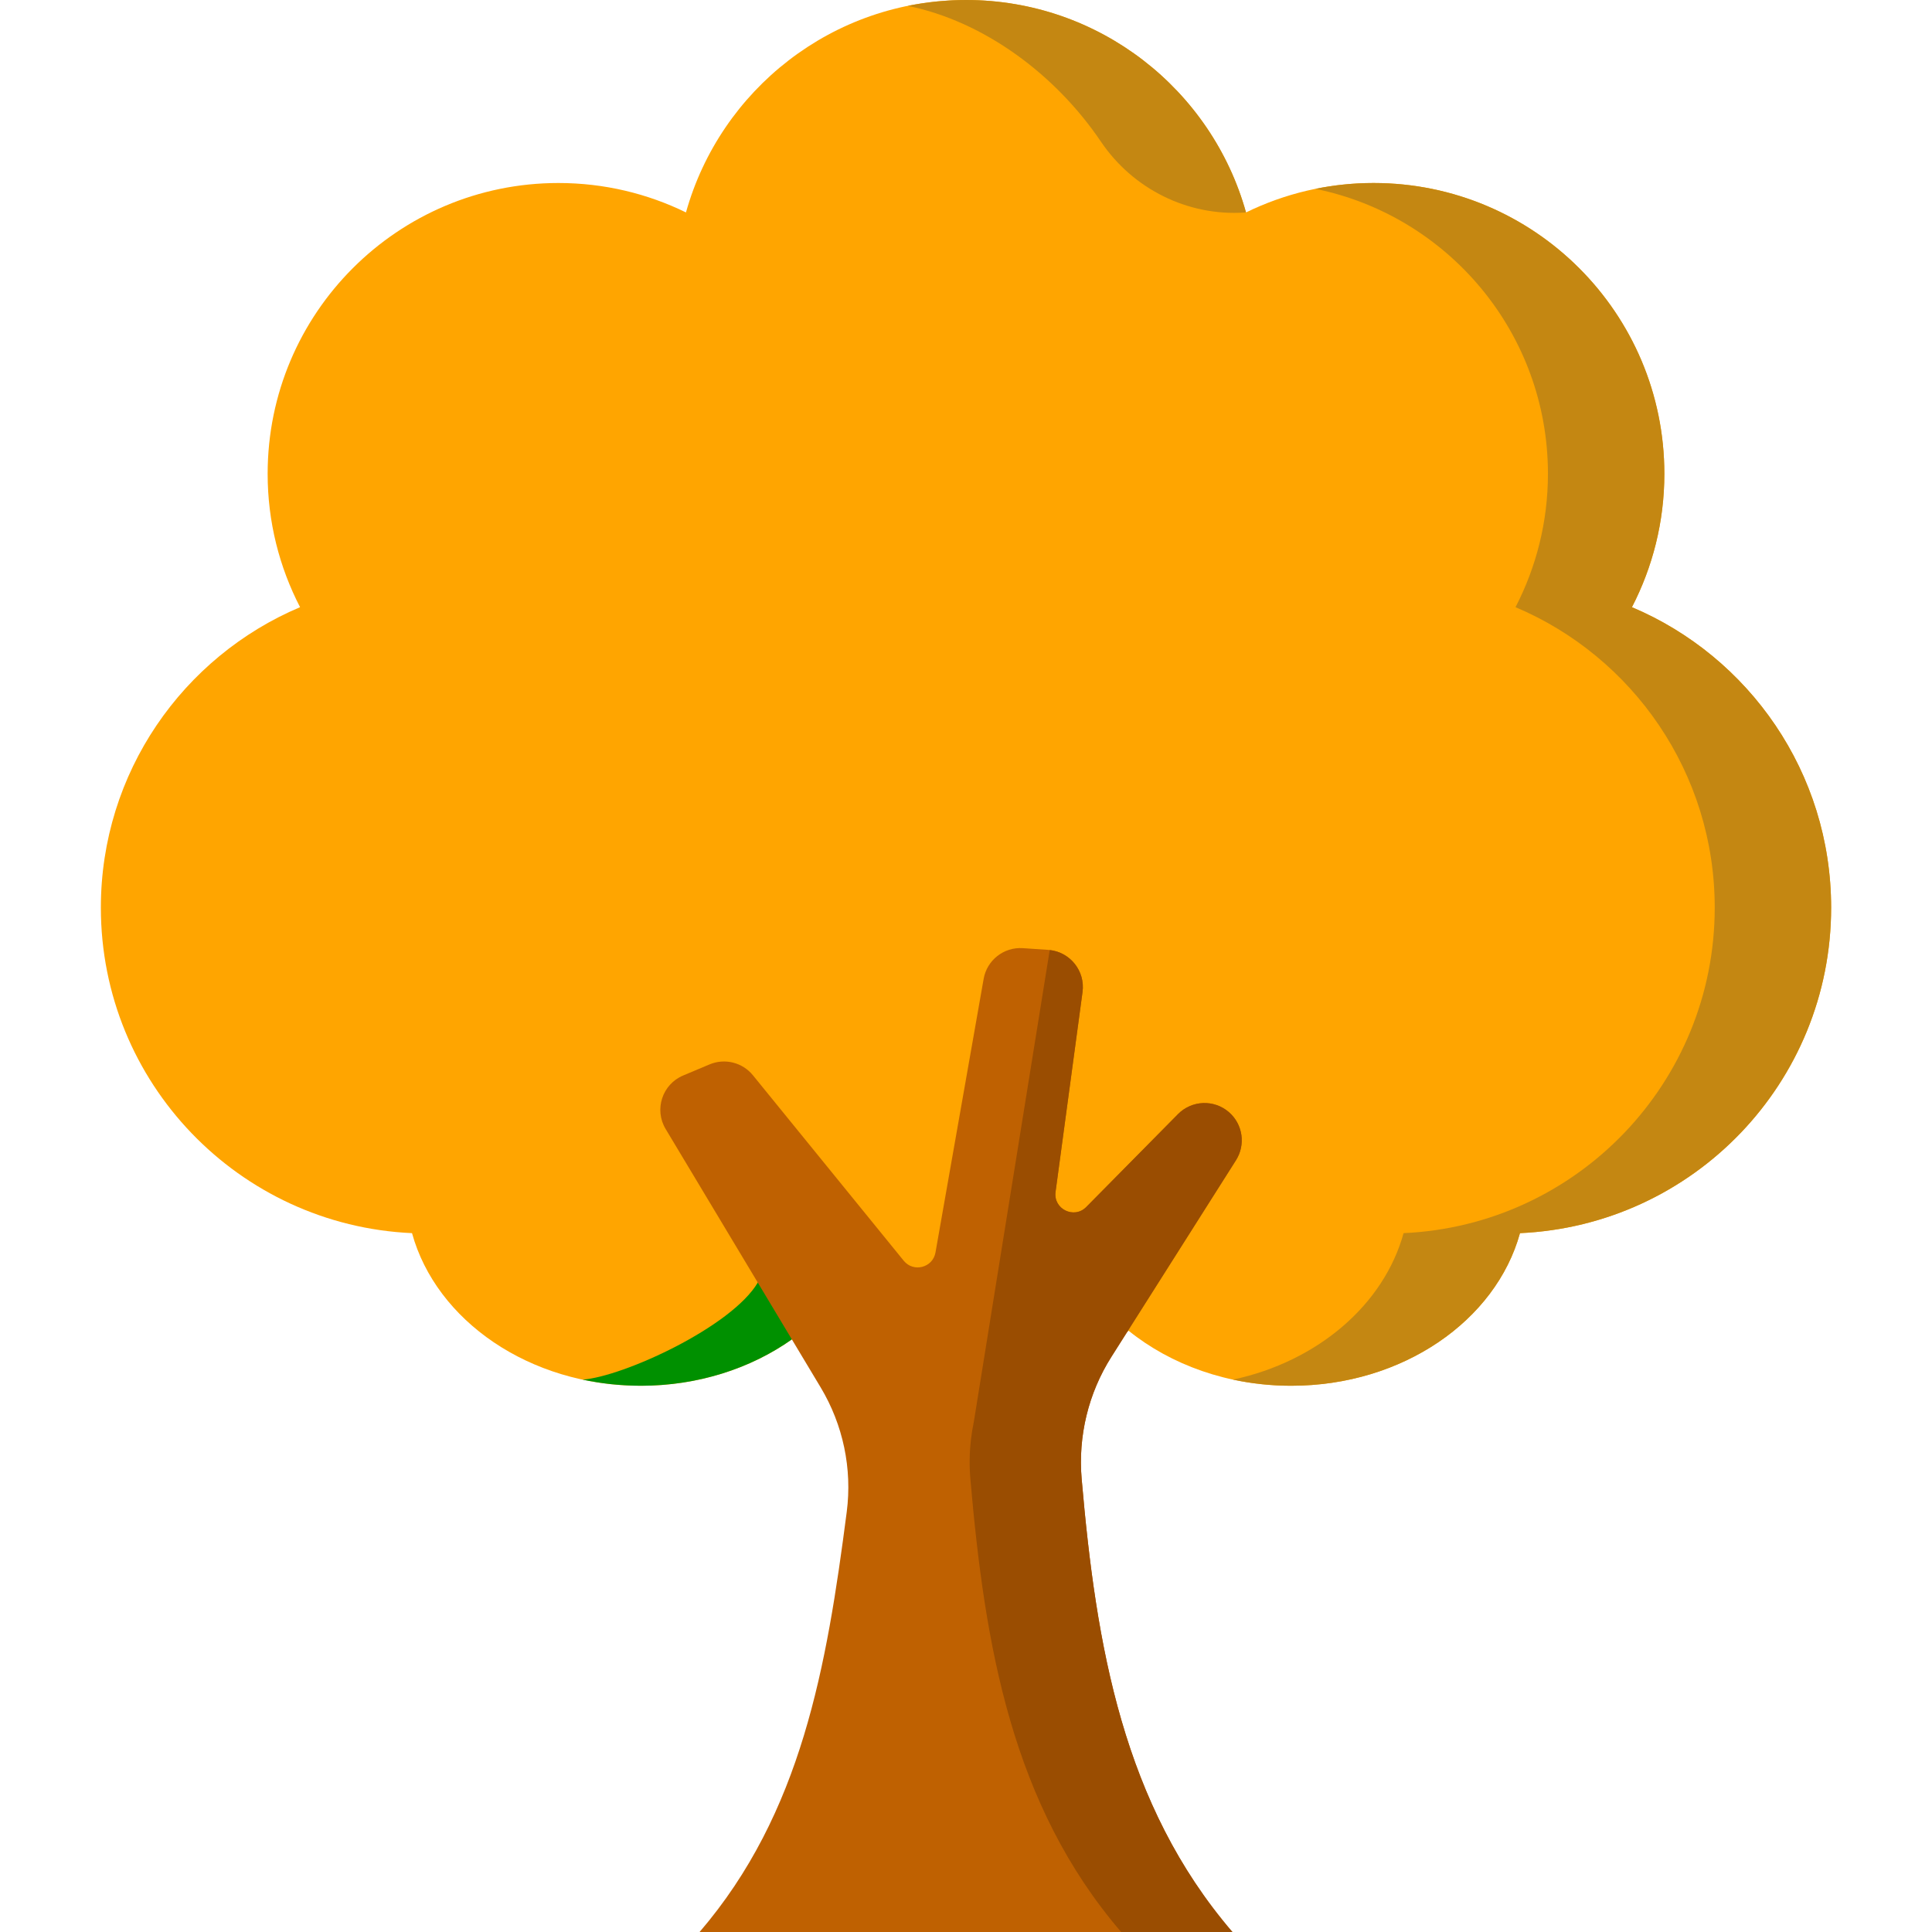
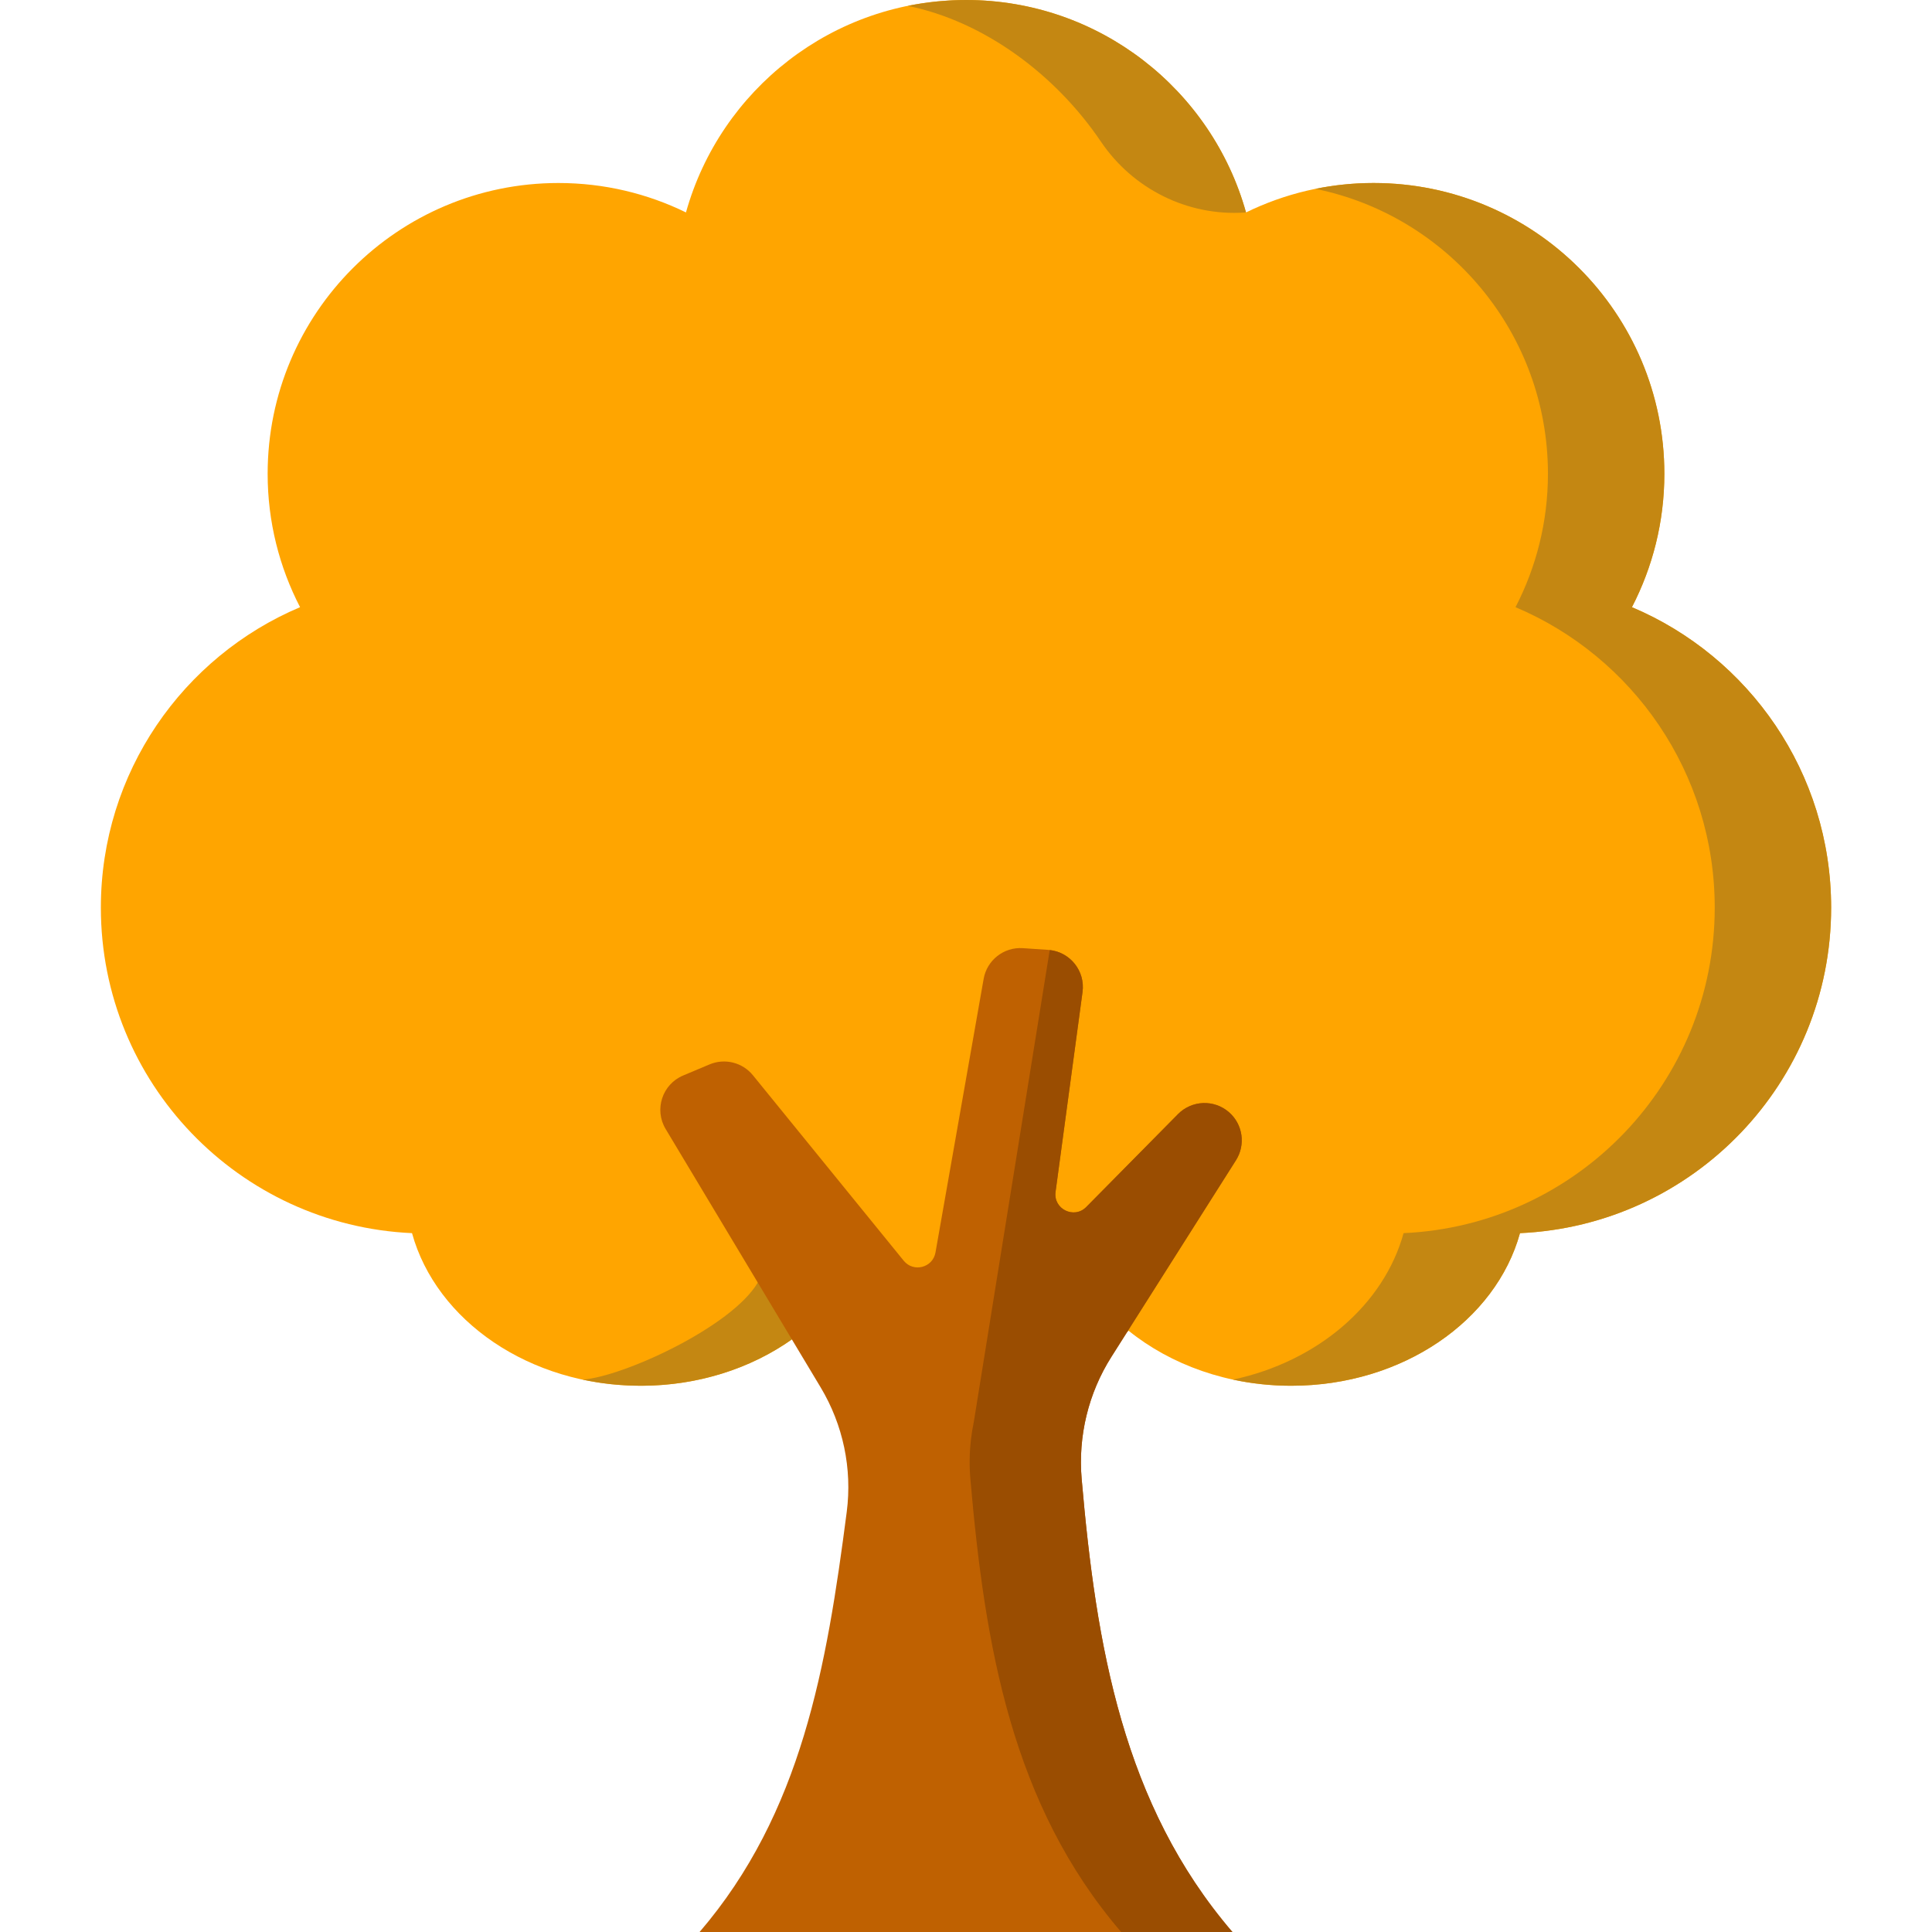
<svg xmlns="http://www.w3.org/2000/svg" version="1.1" id="Layer_1" x="0px" y="0px" viewBox="0 0 512.001 512.001" style="enable-background:new 0 0 512.001 512.001;" xml:space="preserve">
  <path style="fill:#FFA500;" d="M485.271,240.532c0-35.798-21.77-66.511-52.792-79.623c5.478-10.59,8.592-22.602,8.592-35.348  c0-42.561-34.502-77.063-77.063-77.063c-12.126,0-23.593,2.809-33.799,7.798C321.141,23.827,291.362,0,256,0  s-65.14,23.827-74.209,56.296c-10.206-4.99-21.673-7.798-33.799-7.798c-42.561,0-77.063,34.502-77.063,77.063  c0,12.746,3.113,24.758,8.592,35.348c-31.022,13.113-52.792,43.825-52.792,79.623c0,46.393,36.576,84.196,82.459,86.265  c6.397,23.17,31.1,40.443,60.622,40.443c16.732,0,31.91-5.557,43.095-14.581c11.186,9.024,26.364,14.581,43.095,14.581  s31.91-5.557,43.095-14.581c11.186,9.024,26.364,14.581,43.095,14.581c29.522,0,54.225-17.273,60.622-40.444  C448.695,324.727,485.271,286.925,485.271,240.532z" />
  <g>
    <path style="fill:#c48712;" d="M251.377,0.153c-0.949,0.057-1.894,0.125-2.833,0.217c-0.288,0.028-0.574,0.06-0.86,0.091   c-1.009,0.109-2.013,0.235-3.01,0.383c-0.187,0.027-0.374,0.054-0.56,0.083c-1.186,0.185-2.366,0.391-3.534,0.629   c-0.002,0-0.004,0.001-0.006,0.001c20.23,4.114,39.171,18.204,51.171,35.964c8.498,12.577,23.017,19.827,38.161,18.797   c0.101-0.007,0.201-0.014,0.302-0.021C321.141,23.827,291.362,0,256,0c-1.24,0-2.471,0.036-3.696,0.094   C251.994,0.109,251.687,0.135,251.377,0.153z" />
    <path style="fill:#c48712;" d="M432.479,160.909c5.479-10.59,8.592-22.602,8.592-35.348c0-42.561-34.502-77.063-77.063-77.063   c-5.282,0-10.438,0.534-15.42,1.548c35.166,7.147,61.633,38.239,61.633,75.515c0,12.746-3.113,24.758-8.592,35.348   c31.022,13.113,52.792,43.825,52.792,79.623c0,46.393-36.576,84.195-82.458,86.264c-5.243,18.991-22.787,34.012-45.199,38.816   c4.933,1.059,10.1,1.627,15.427,1.627c29.522,0,54.225-17.273,60.622-40.444c45.883-2.069,82.458-39.871,82.458-86.264   C485.271,204.734,463.503,174.021,432.479,160.909z" />
  </g>
-   <path style="fill:#009000;" d="M200.82,339.895c-6.95,11.788-35.752,24.969-46.433,25.718c1.175,0.252,2.366,0.472,3.567,0.668  c0.096,0.016,0.192,0.033,0.289,0.048c1.217,0.193,2.446,0.359,3.688,0.492c0.032,0.003,0.064,0.005,0.096,0.009  c1.117,0.118,2.246,0.203,3.381,0.27c0.276,0.016,0.553,0.032,0.831,0.046c1.183,0.057,2.372,0.095,3.572,0.095l0,0  c15.26,0,29.216-4.633,40.042-12.292l1.898-1.38l-9.666-15.859L200.82,339.895z" />
+   <path style="fill:#c48712;" d="M200.82,339.895c-6.95,11.788-35.752,24.969-46.433,25.718c1.175,0.252,2.366,0.472,3.567,0.668  c0.096,0.016,0.192,0.033,0.289,0.048c1.217,0.193,2.446,0.359,3.688,0.492c0.032,0.003,0.064,0.005,0.096,0.009  c1.117,0.118,2.246,0.203,3.381,0.27c0.276,0.016,0.553,0.032,0.831,0.046c1.183,0.057,2.372,0.095,3.572,0.095l0,0  c15.26,0,29.216-4.633,40.042-12.292l1.898-1.38l-9.666-15.859L200.82,339.895z" />
  <path style="fill:#BF6101;" d="M294.533,359.573l33.016-52.099c2.612-4.121,1.821-9.532-1.86-12.734l0,0  c-3.931-3.419-9.842-3.196-13.504,0.511l-24.315,24.617c-3.225,3.265-8.75,0.55-8.136-3.997l7.15-52.976  c0.764-5.66-3.42-10.786-9.119-11.171l-6.699-0.453c-5.034-0.34-9.514,3.17-10.389,8.139l-12.763,72.513  c-0.71,4.033-5.831,5.363-8.414,2.187l-39.972-49.159c-2.766-3.402-7.444-4.572-11.485-2.873l-6.999,2.941  c-5.541,2.329-7.733,9.027-4.641,14.181l41.076,68.467c5.948,9.915,8.401,21.547,6.914,33.014  c-5.323,41.057-11.936,79.778-38.997,111.32H326.6l0,0c-28.968-33.766-36.114-75.757-39.948-120.035  C285.671,380.595,288.424,369.212,294.533,359.573z" />
  <path style="fill:#9A4D01;" d="M327.549,307.474c2.612-4.121,1.822-9.532-1.86-12.734l0,0c-3.931-3.419-9.842-3.196-13.504,0.511  l-10.859,10.993l0,0l-13.456,13.623c-3.225,3.265-8.75,0.55-8.136-3.997l7.15-52.976c0.745-5.517-3.216-10.514-8.694-11.12  l-20.105,124.965c-0.338,1.614-0.602,3.243-0.786,4.884l0,0l0,0c-0.383,3.415-0.434,6.878-0.135,10.341  c3.836,44.279,10.982,86.27,39.95,120.036l0,0h29.488l0,0c-28.968-33.766-36.114-75.757-39.948-120.035  c-0.984-11.37,1.77-22.752,7.878-32.392L327.549,307.474z" />
  <path style="fill:#FFA500;" d="M241.333,60.5c-21.621,0-40.232,12.832-48.669,31.29c-8.716-6.159-19.346-9.79-30.831-9.79  c-29.547,0-53.5,23.953-53.5,53.5c0,9.749,2.621,18.881,7.177,26.752c-25.656,3.945-45.304,26.115-45.304,52.875  c0,29.547,23.953,53.5,53.5,53.5S294.833,143.547,294.833,114S270.882,60.5,241.333,60.5z" />
  <g>
</g>
  <g>
</g>
  <g>
</g>
  <g>
</g>
  <g>
</g>
  <g>
</g>
  <g>
</g>
  <g>
</g>
  <g>
</g>
  <g>
</g>
  <g>
</g>
  <g>
</g>
  <g>
</g>
  <g>
</g>
  <g>
</g>
</svg>
